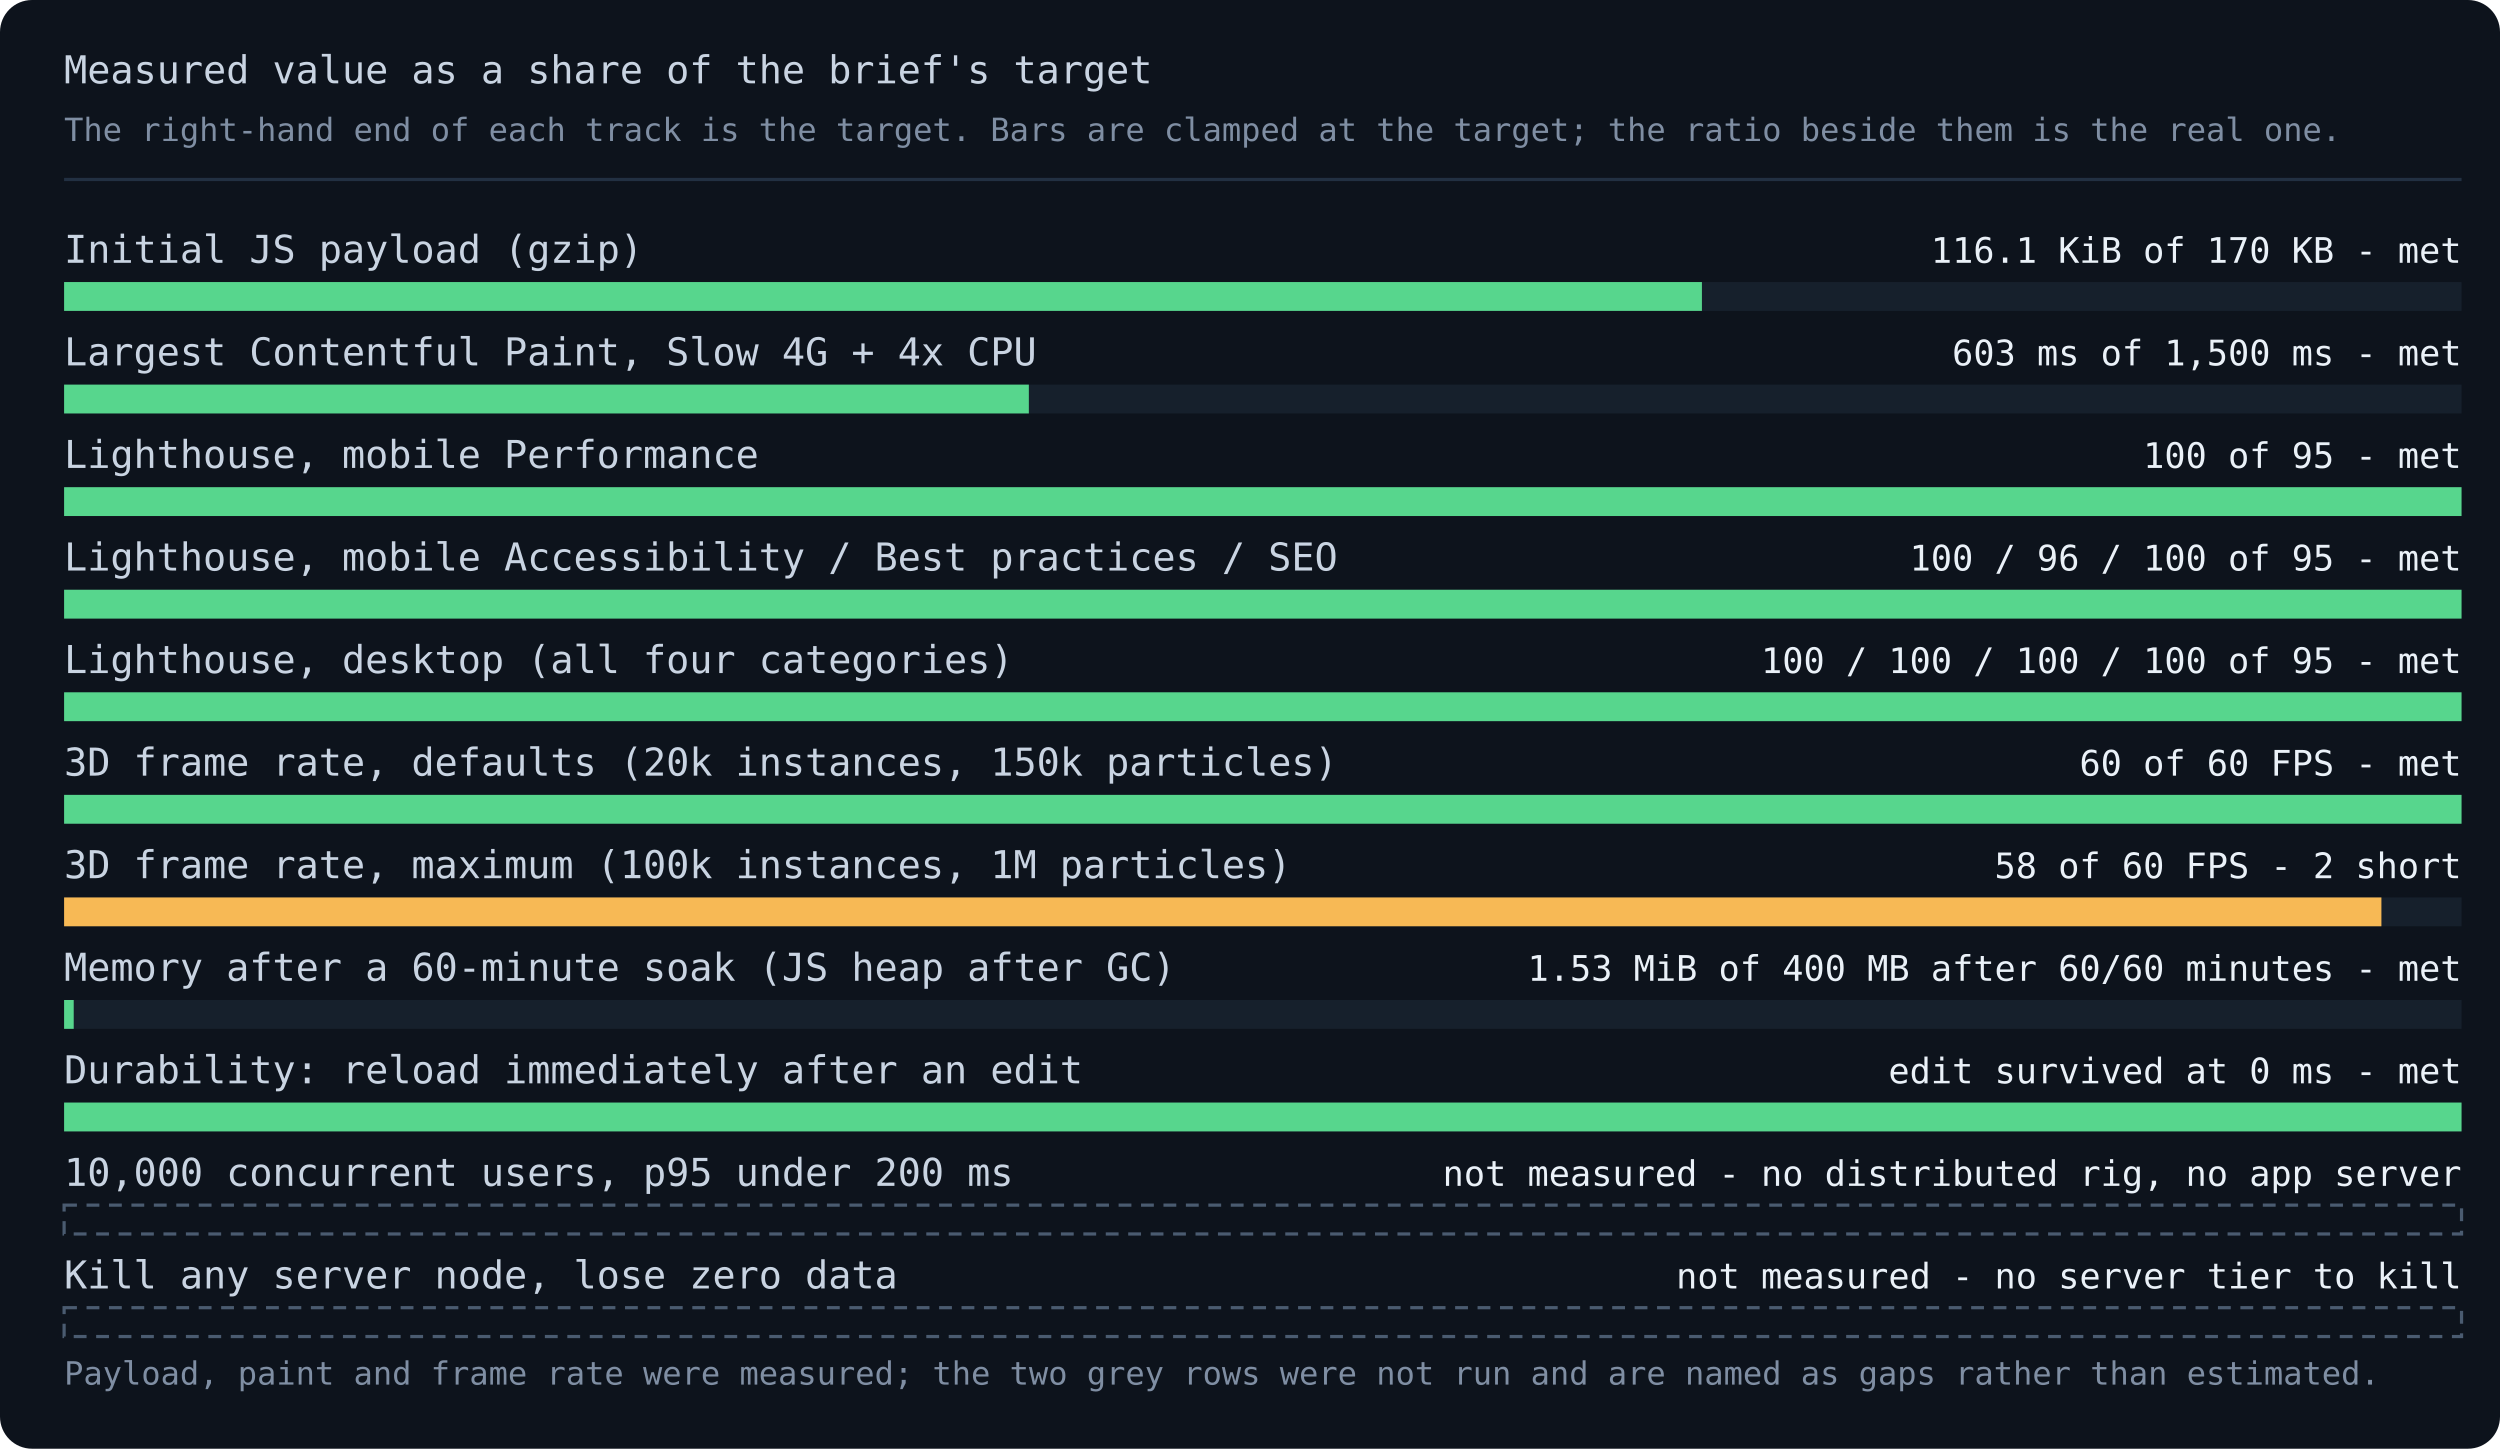
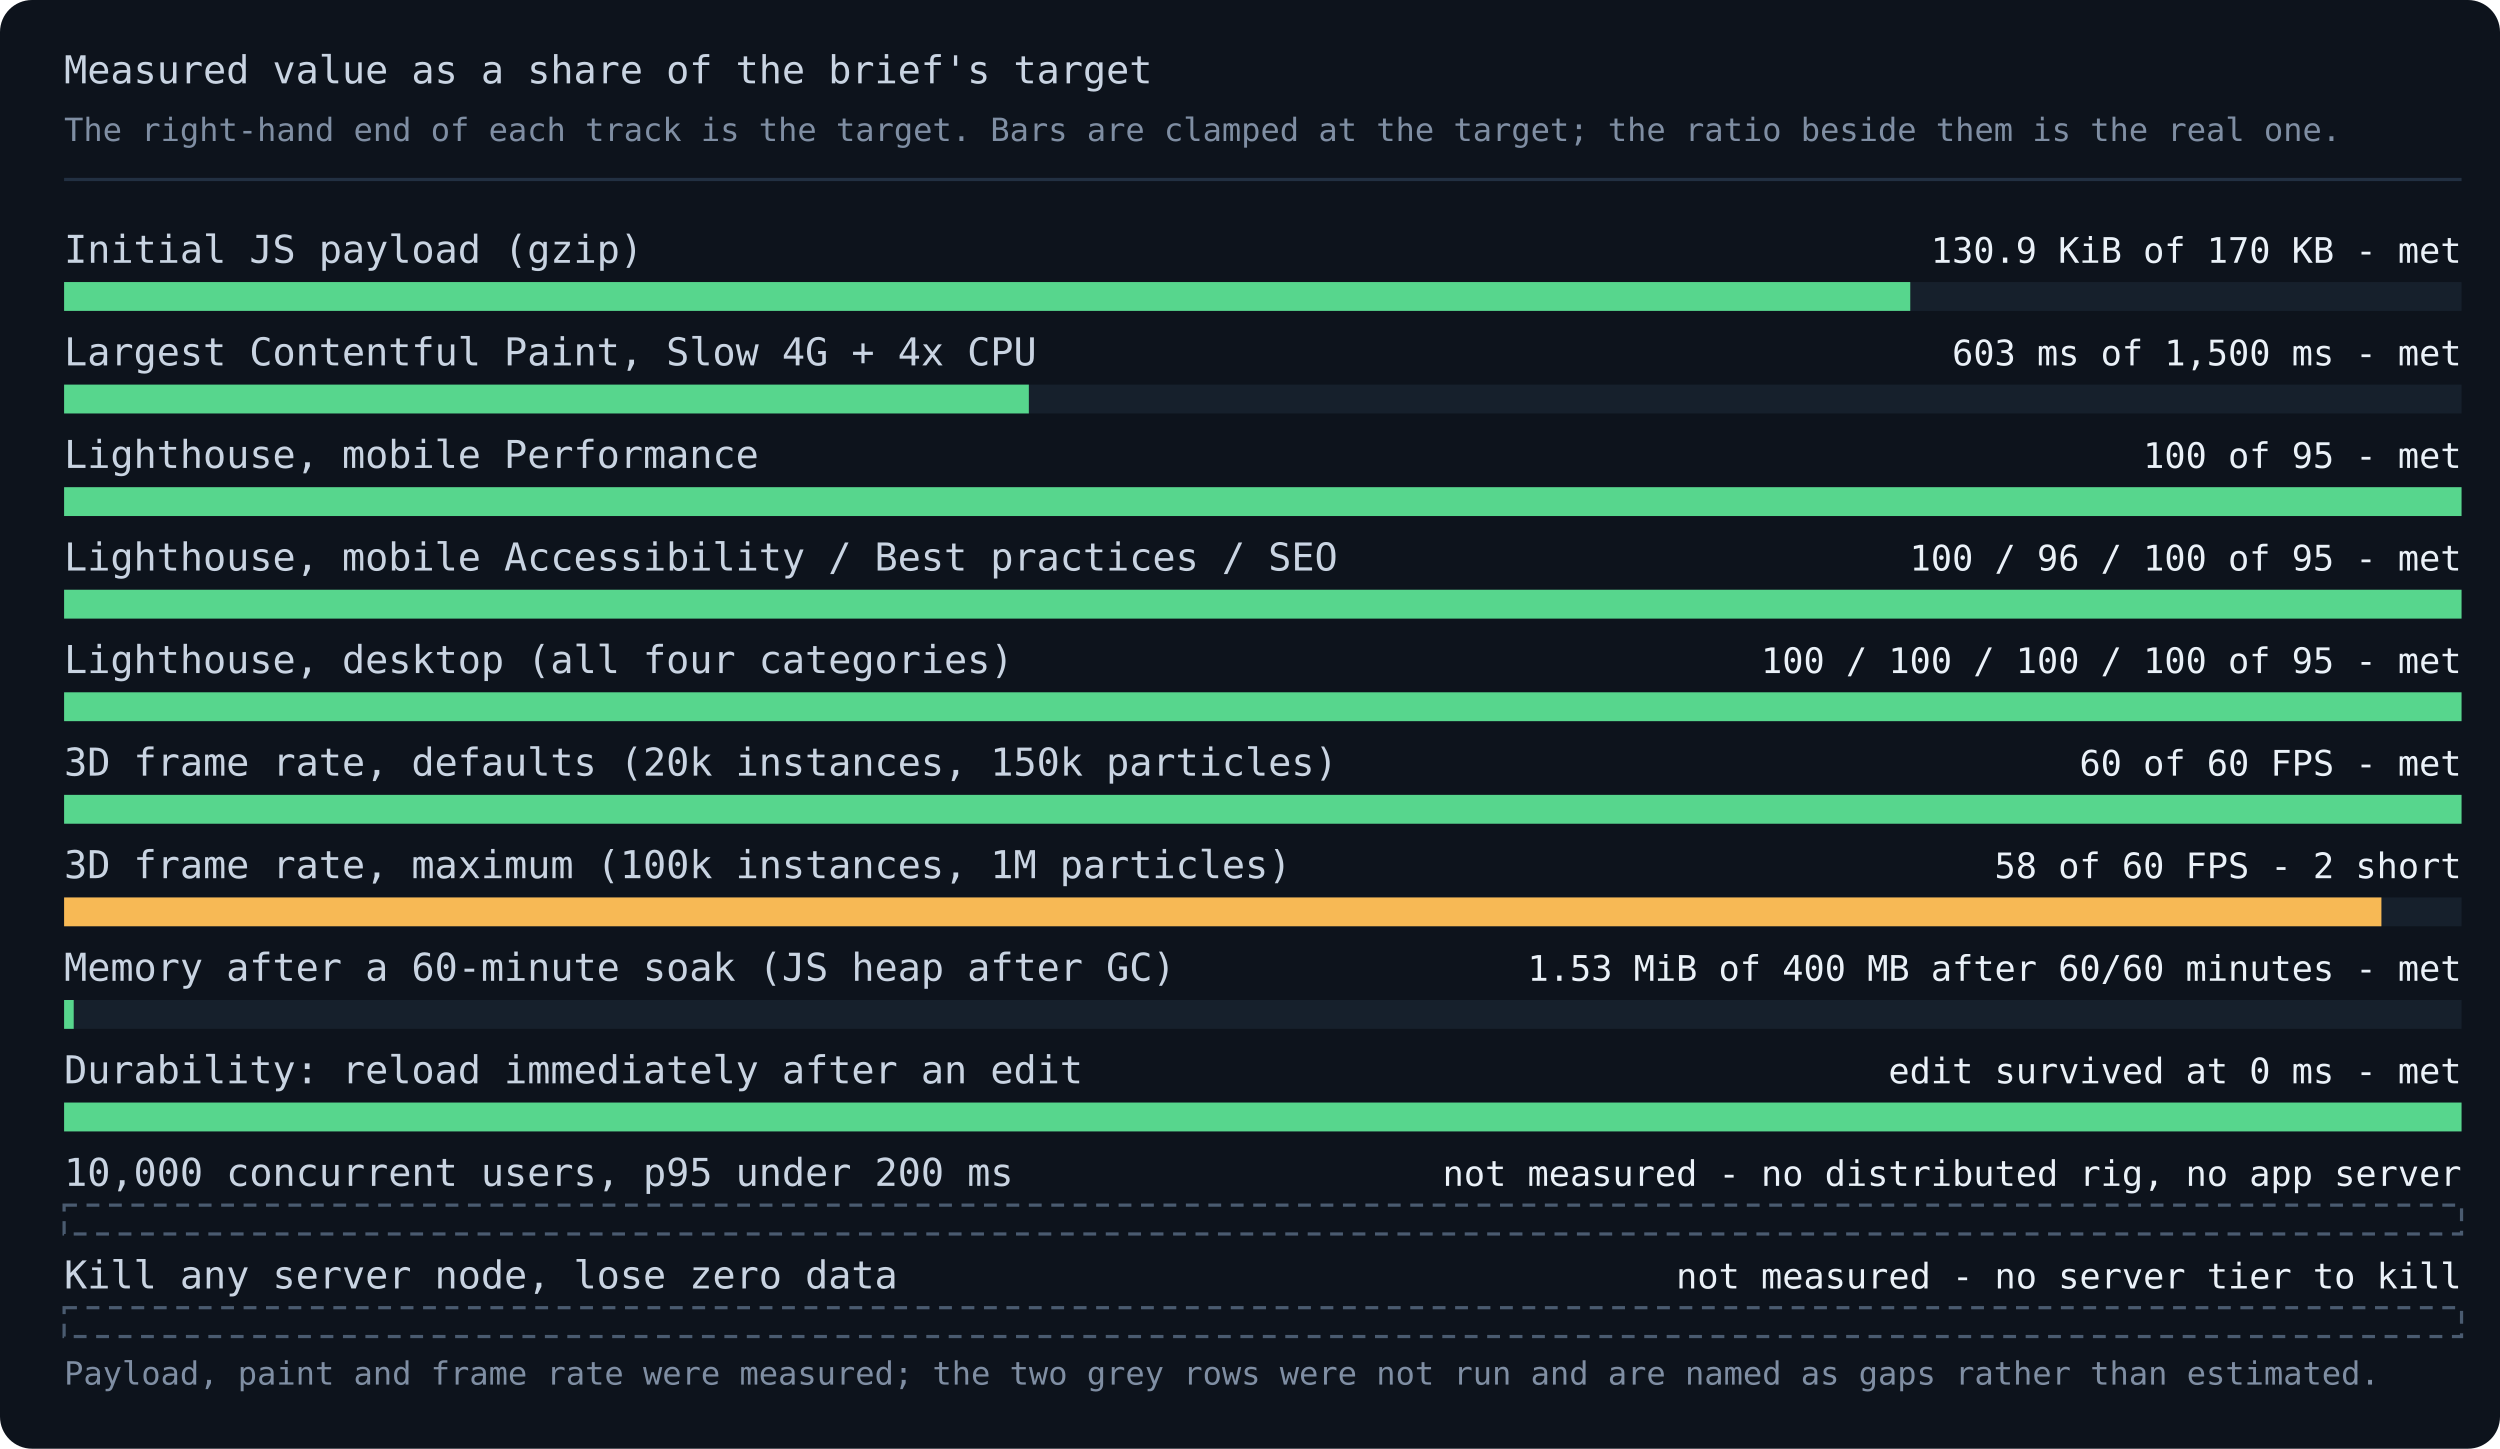
<svg xmlns="http://www.w3.org/2000/svg" viewBox="0 0 780 452" width="780" height="452" role="img" aria-labelledby="title desc">
  <style>
    .bg { fill: #0d131c; }
    .label { fill: #c9d4e2; font: 12px ui-monospace, monospace; }
    .value { fill: #eaf1f8; font: 11px ui-monospace, monospace; }
    .small { fill: #7f8ea3; font: 10px ui-monospace, monospace; }
    .track { fill: #16202c; }
    .met { fill: #57d68d; }
    .unmet { fill: #f7b955; }
    .unmeasured { fill: #33404f; }
    .none { fill: none; stroke: #4a5b70; stroke-dasharray: 4 3; }
    .axis { stroke: #223042; stroke-width: 1; }
  </style>
  <rect class="bg" x="0" y="0" width="780" height="452" rx="10" />
  <text class="label" x="20" y="26">Measured value as a share of the brief's target</text>
  <text class="small" x="20" y="44">The right-hand end of each track is the target. Bars are clamped at the target; the ratio beside them is the real one.</text>
  <line class="axis" x1="20" y1="56" x2="768" y2="56" />
  <text class="label" x="20" y="82">Initial JS payload (gzip)</text>
-   <text class="value" x="768" y="82" text-anchor="end">116.1 KiB of 170 KB - met</text>
+   <text class="value" x="768" y="82" text-anchor="end">130.9 KiB of 170 KB - met</text>
  <rect class="track" x="20" y="88" width="748" height="9" />
-   <rect class="met" x="20" y="88" width="511" height="9" />
+   <rect class="met" x="20" y="88" width="576" height="9" />
  <text class="label" x="20" y="114">Largest Contentful Paint, Slow 4G + 4x CPU</text>
  <text class="value" x="768" y="114" text-anchor="end">603 ms of 1,500 ms - met</text>
  <rect class="track" x="20" y="120" width="748" height="9" />
  <rect class="met" x="20" y="120" width="301" height="9" />
  <text class="label" x="20" y="146">Lighthouse, mobile Performance</text>
  <text class="value" x="768" y="146" text-anchor="end">100 of 95 - met</text>
  <rect class="track" x="20" y="152" width="748" height="9" />
  <rect class="met" x="20" y="152" width="748" height="9" />
  <text class="label" x="20" y="178">Lighthouse, mobile Accessibility / Best practices / SEO</text>
  <text class="value" x="768" y="178" text-anchor="end">100 / 96 / 100 of 95 - met</text>
  <rect class="track" x="20" y="184" width="748" height="9" />
  <rect class="met" x="20" y="184" width="748" height="9" />
  <text class="label" x="20" y="210">Lighthouse, desktop (all four categories)</text>
  <text class="value" x="768" y="210" text-anchor="end">100 / 100 / 100 / 100 of 95 - met</text>
  <rect class="track" x="20" y="216" width="748" height="9" />
  <rect class="met" x="20" y="216" width="748" height="9" />
  <text class="label" x="20" y="242">3D frame rate, defaults (20k instances, 150k particles)</text>
  <text class="value" x="768" y="242" text-anchor="end">60 of 60 FPS - met</text>
  <rect class="track" x="20" y="248" width="748" height="9" />
  <rect class="met" x="20" y="248" width="748" height="9" />
  <text class="label" x="20" y="274">3D frame rate, maximum (100k instances, 1M particles)</text>
  <text class="value" x="768" y="274" text-anchor="end">58 of 60 FPS - 2 short</text>
  <rect class="track" x="20" y="280" width="748" height="9" />
  <rect class="unmet" x="20" y="280" width="723" height="9" />
  <text class="label" x="20" y="306">Memory after a 60-minute soak (JS heap after GC)</text>
  <text class="value" x="768" y="306" text-anchor="end">1.53 MiB of 400 MB after 60/60 minutes - met</text>
  <rect class="track" x="20" y="312" width="748" height="9" />
  <rect class="met" x="20" y="312" width="3" height="9" />
  <text class="label" x="20" y="338">Durability: reload immediately after an edit</text>
  <text class="value" x="768" y="338" text-anchor="end">edit survived at 0 ms - met</text>
  <rect class="track" x="20" y="344" width="748" height="9" />
  <rect class="met" x="20" y="344" width="748" height="9" />
  <text class="label" x="20" y="370">10,000 concurrent users, p95 under 200 ms</text>
  <text class="value" x="768" y="370" text-anchor="end">not measured - no distributed rig, no app server</text>
  <rect class="none" x="20" y="376" width="748" height="9" />
  <text class="label" x="20" y="402">Kill any server node, lose zero data</text>
  <text class="value" x="768" y="402" text-anchor="end">not measured - no server tier to kill</text>
  <rect class="none" x="20" y="408" width="748" height="9" />
  <text class="small" x="20" y="432">Payload, paint and frame rate were measured; the two grey rows were not run and are named as gaps rather than estimated.</text>
</svg>
